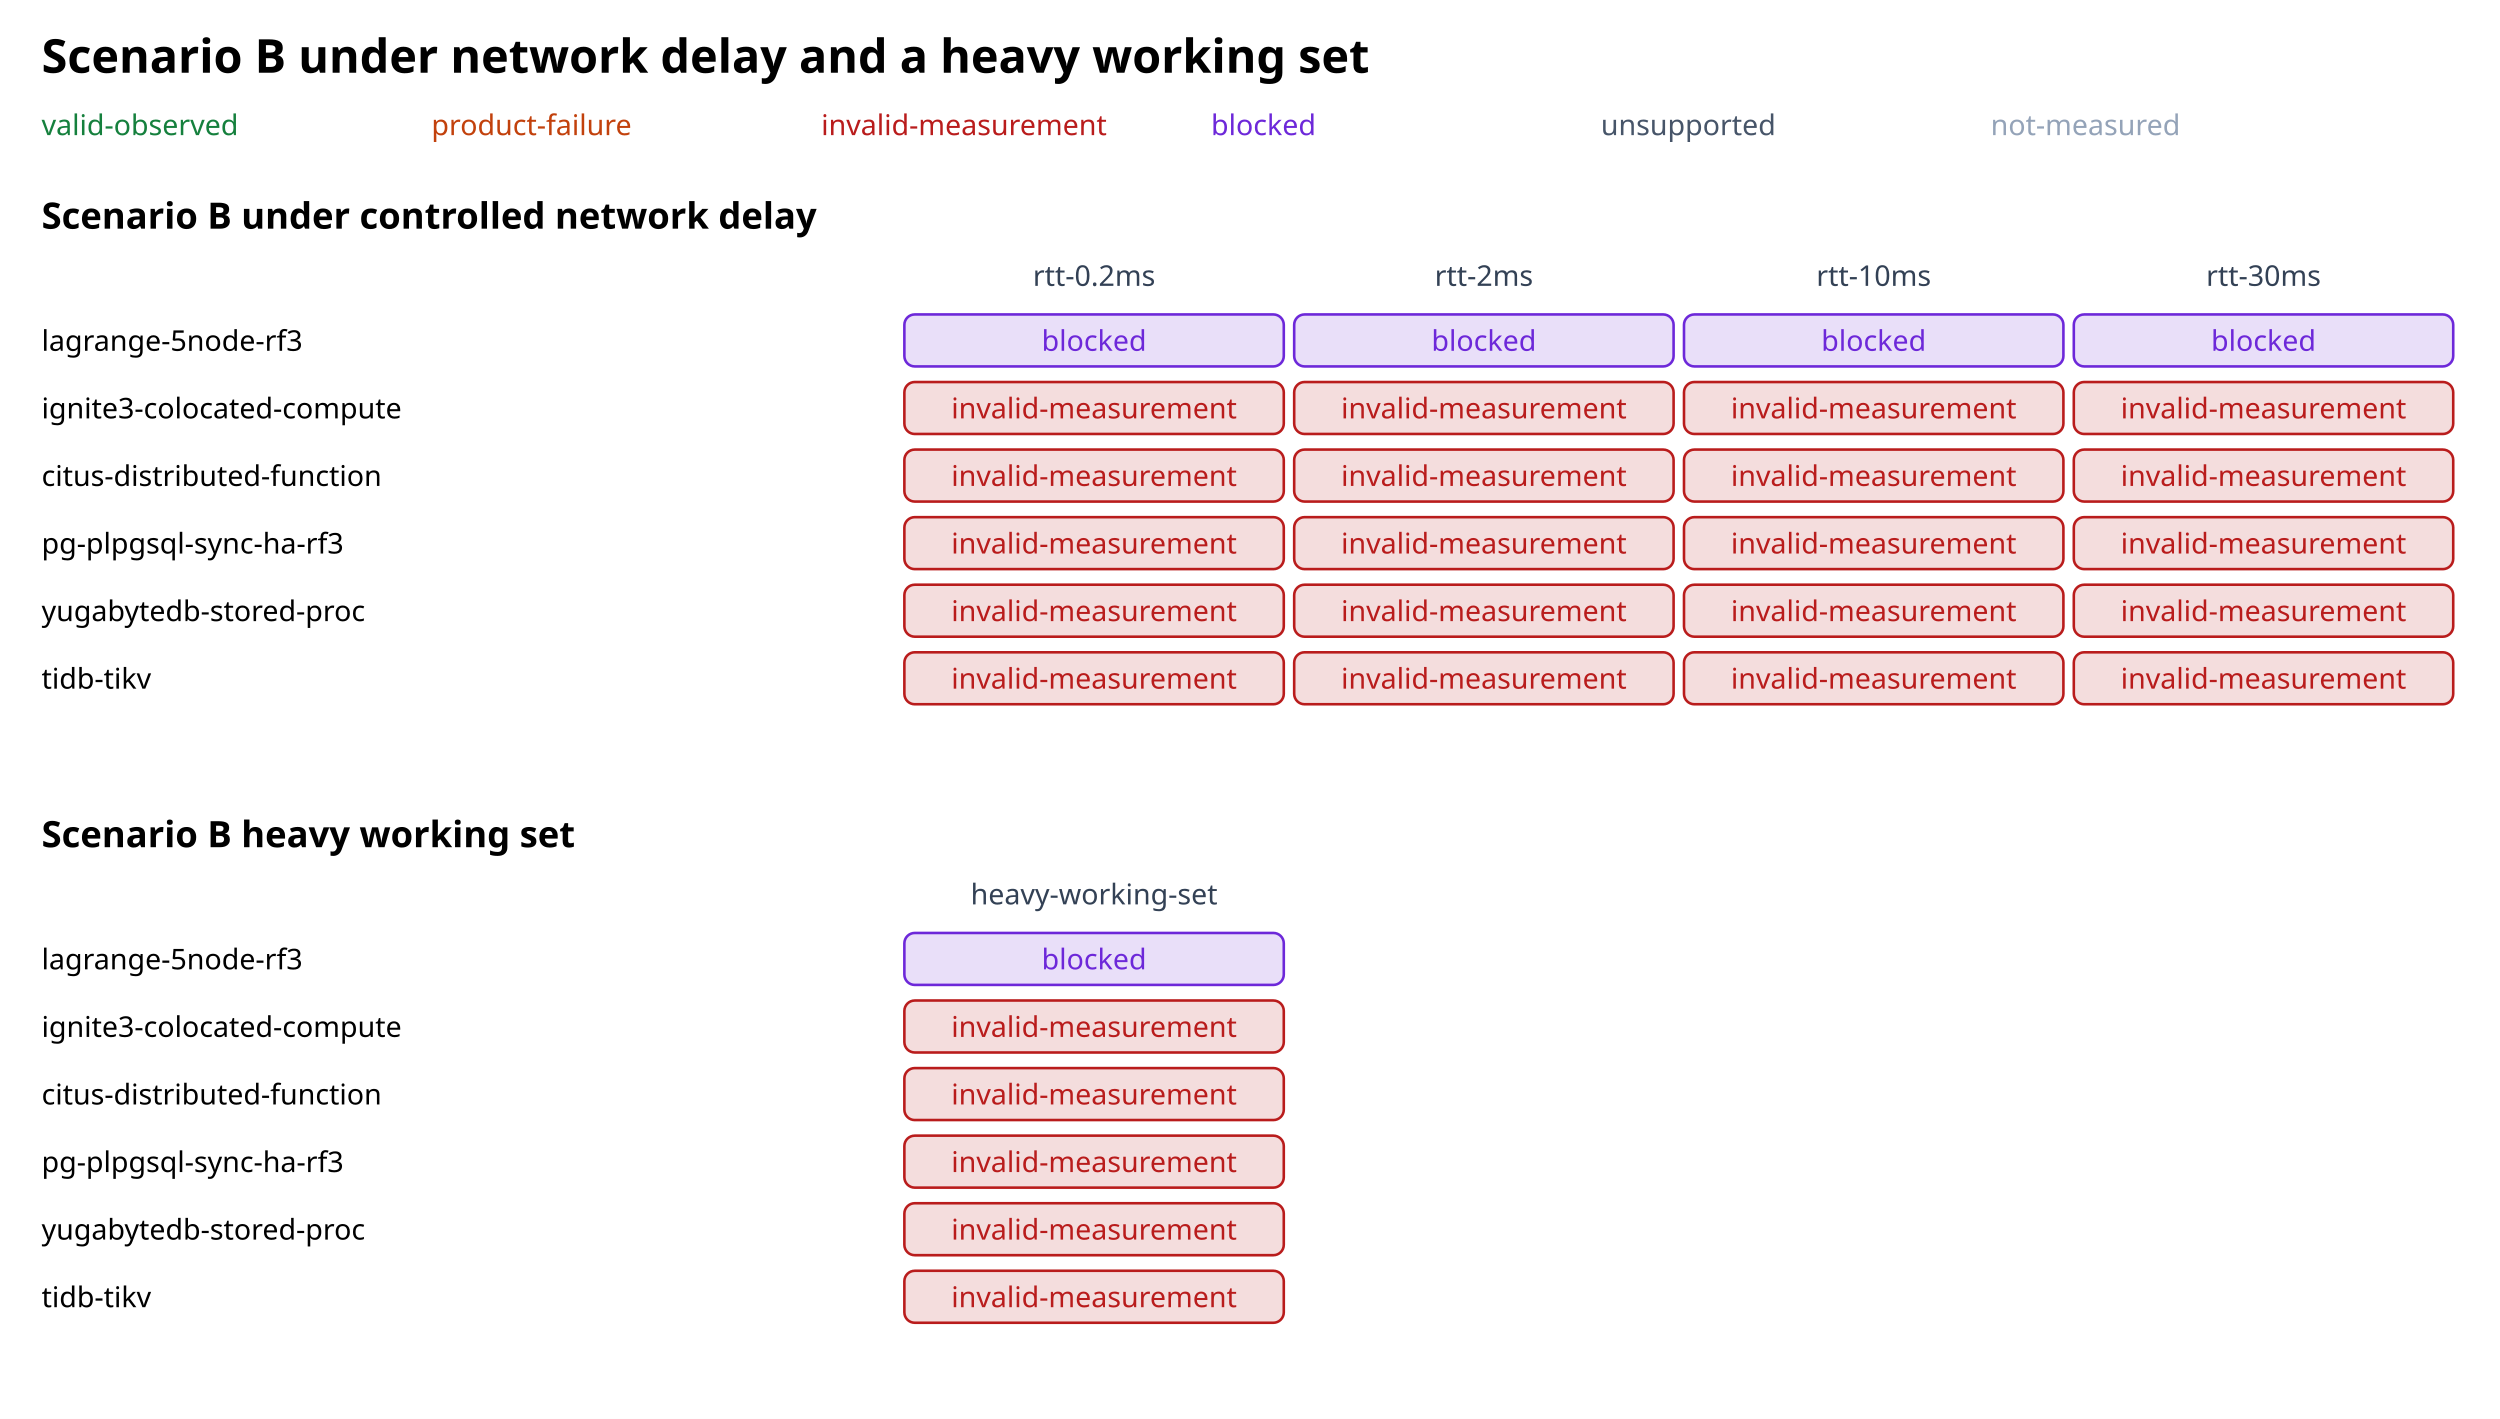
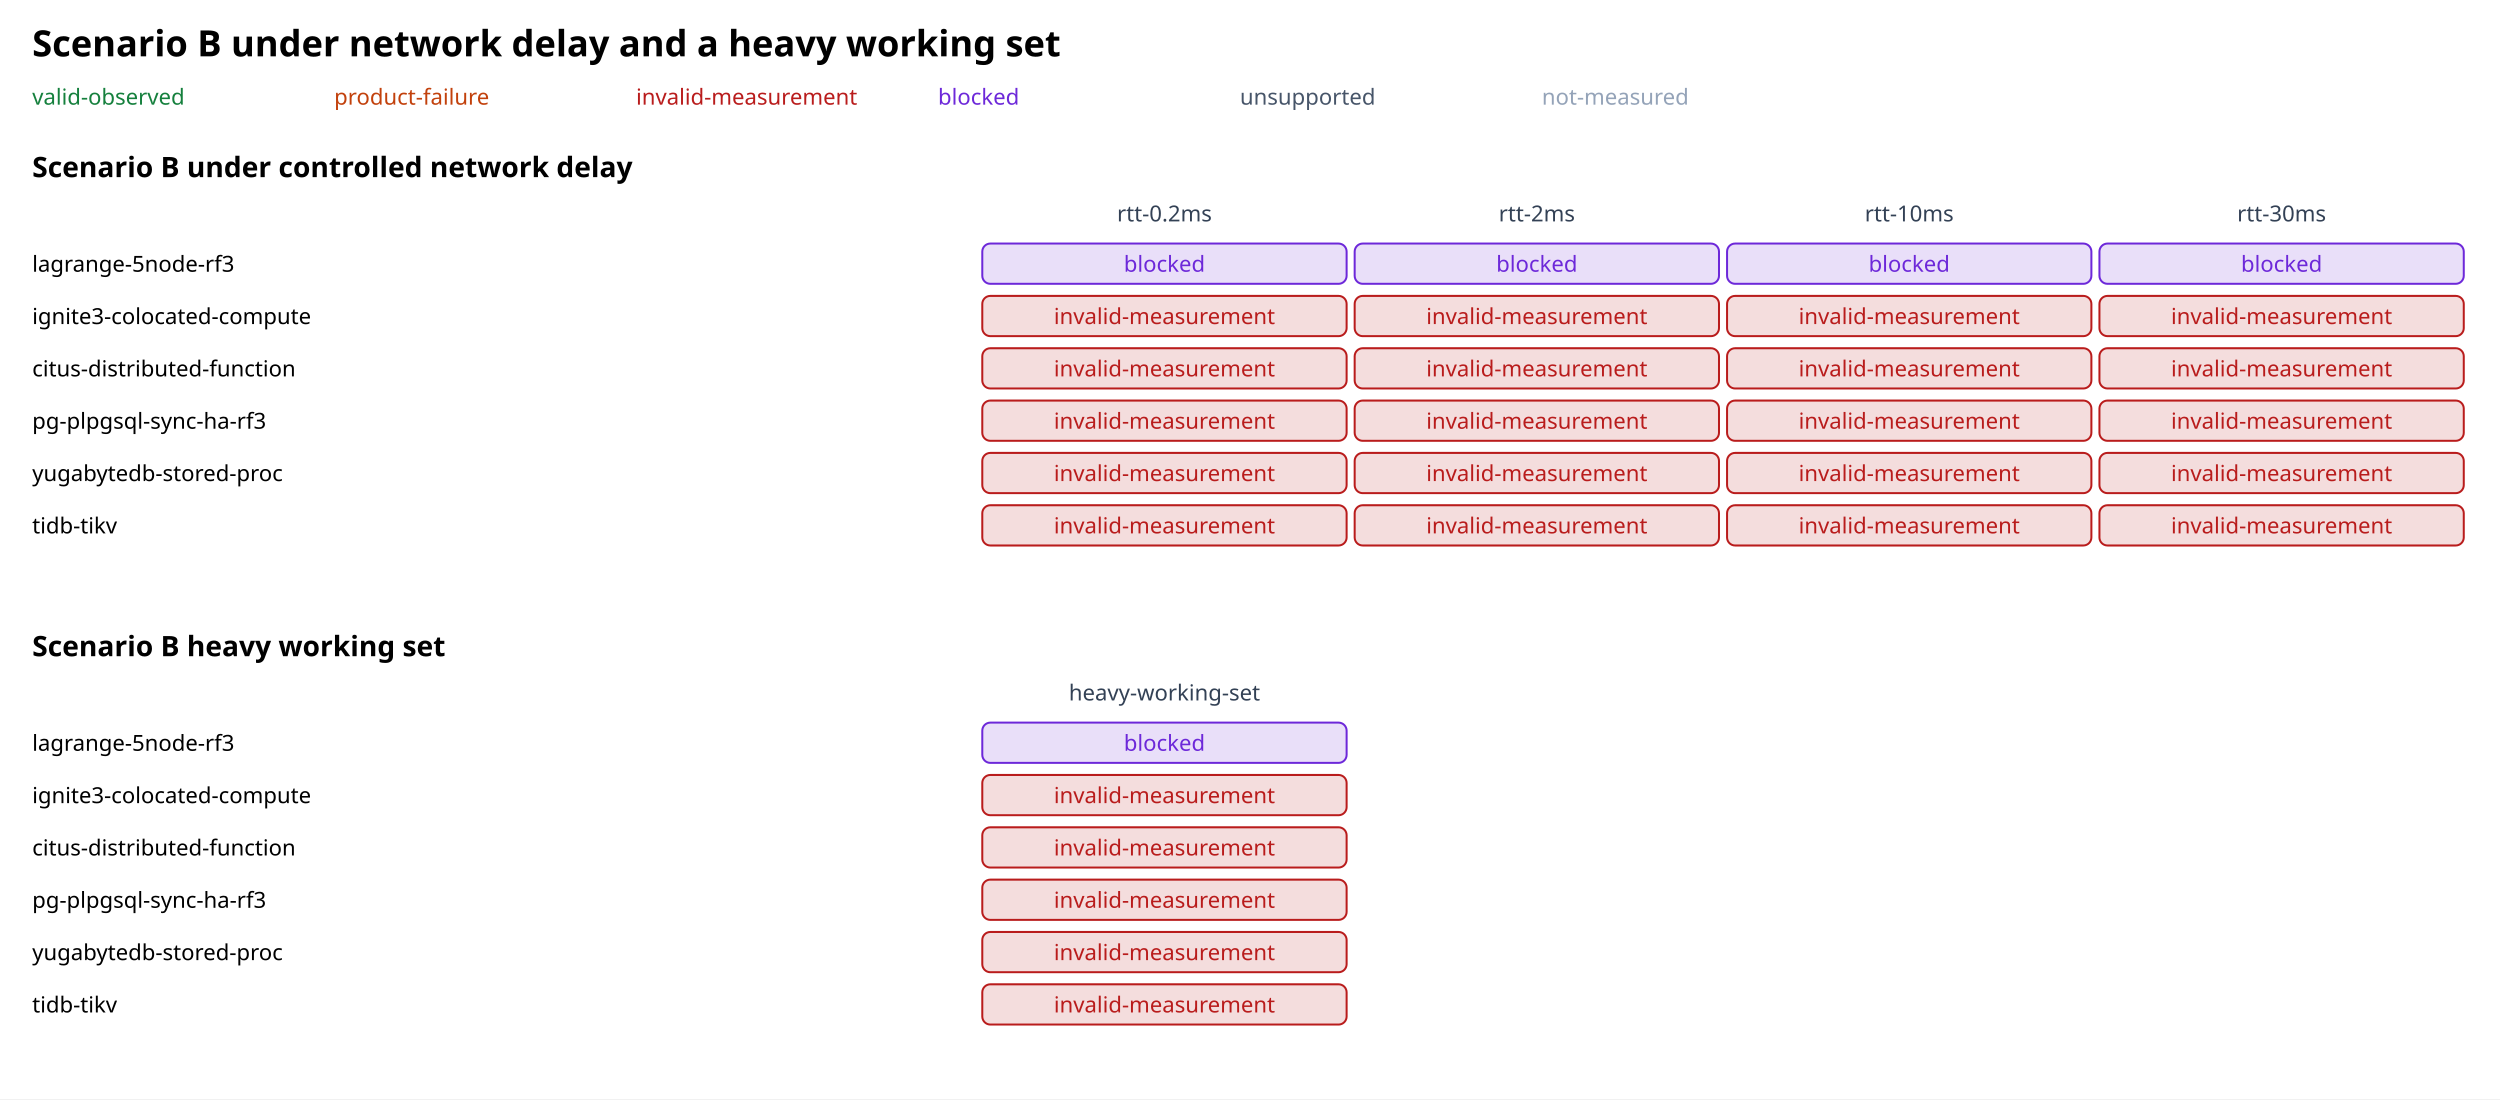
- <svg xmlns="http://www.w3.org/2000/svg" width="962" height="546" viewBox="0 0 962 546" font-family="sans-serif">
+ <svg xmlns="http://www.w3.org/2000/svg" width="1242" height="546" viewBox="0 0 1242 546" font-family="sans-serif">
  <rect width="100%" height="100%" fill="#ffffff" />
  <text x="16" y="28" font-size="18" font-weight="700">Scenario B under network delay and a heavy working set</text>
  <text x="16" y="52" font-size="11" fill="#15803d">valid-observed</text>
  <text x="166" y="52" font-size="11" fill="#c2410c">product-failure</text>
  <text x="316" y="52" font-size="11" fill="#b91c1c">invalid-measurement</text>
  <text x="466" y="52" font-size="11" fill="#6d28d9">blocked</text>
  <text x="616" y="52" font-size="11" fill="#475569">unsupported</text>
  <text x="766" y="52" font-size="11" fill="#94a3b8">not-measured</text>
  <text x="16" y="88" font-size="14" font-weight="600">Scenario B under controlled network delay</text>
-   <text x="421" y="110" text-anchor="middle" font-size="11" fill="#334155">rtt-0.2ms</text>
-   <text x="571" y="110" text-anchor="middle" font-size="11" fill="#334155">rtt-2ms</text>
-   <text x="721" y="110" text-anchor="middle" font-size="11" fill="#334155">rtt-10ms</text>
-   <text x="871" y="110" text-anchor="middle" font-size="11" fill="#334155">rtt-30ms</text>
+   <text x="578.5" y="110" text-anchor="middle" font-size="11" fill="#334155">rtt-0.2ms</text>
+   <text x="763.5" y="110" text-anchor="middle" font-size="11" fill="#334155">rtt-2ms</text>
+   <text x="948.5" y="110" text-anchor="middle" font-size="11" fill="#334155">rtt-10ms</text>
+   <text x="1133.5" y="110" text-anchor="middle" font-size="11" fill="#334155">rtt-30ms</text>
  <text x="16" y="135" font-size="11">lagrange-5node-rf3</text>
  <g>
-     <rect x="348" y="121" width="146" height="20" rx="4" fill="#6d28d9" fill-opacity="0.15" stroke="#6d28d9" />
-     <text x="421" y="135" text-anchor="middle" font-size="11" fill="#6d28d9">blocked</text>
+     <rect x="488" y="121" width="181" height="20" rx="4" fill="#6d28d9" fill-opacity="0.15" stroke="#6d28d9" />
+     <text x="578.5" y="135" text-anchor="middle" font-size="11" fill="#6d28d9">blocked</text>
  </g>
  <g>
-     <rect x="498" y="121" width="146" height="20" rx="4" fill="#6d28d9" fill-opacity="0.15" stroke="#6d28d9" />
-     <text x="571" y="135" text-anchor="middle" font-size="11" fill="#6d28d9">blocked</text>
+     <rect x="673" y="121" width="181" height="20" rx="4" fill="#6d28d9" fill-opacity="0.15" stroke="#6d28d9" />
+     <text x="763.5" y="135" text-anchor="middle" font-size="11" fill="#6d28d9">blocked</text>
  </g>
  <g>
-     <rect x="648" y="121" width="146" height="20" rx="4" fill="#6d28d9" fill-opacity="0.15" stroke="#6d28d9" />
-     <text x="721" y="135" text-anchor="middle" font-size="11" fill="#6d28d9">blocked</text>
+     <rect x="858" y="121" width="181" height="20" rx="4" fill="#6d28d9" fill-opacity="0.15" stroke="#6d28d9" />
+     <text x="948.5" y="135" text-anchor="middle" font-size="11" fill="#6d28d9">blocked</text>
  </g>
  <g>
-     <rect x="798" y="121" width="146" height="20" rx="4" fill="#6d28d9" fill-opacity="0.15" stroke="#6d28d9" />
-     <text x="871" y="135" text-anchor="middle" font-size="11" fill="#6d28d9">blocked</text>
+     <rect x="1043" y="121" width="181" height="20" rx="4" fill="#6d28d9" fill-opacity="0.15" stroke="#6d28d9" />
+     <text x="1133.5" y="135" text-anchor="middle" font-size="11" fill="#6d28d9">blocked</text>
  </g>
  <text x="16" y="161" font-size="11">ignite3-colocated-compute</text>
  <g>
-     <rect x="348" y="147" width="146" height="20" rx="4" fill="#b91c1c" fill-opacity="0.15" stroke="#b91c1c" />
-     <text x="421" y="161" text-anchor="middle" font-size="11" fill="#b91c1c">invalid-measurement</text>
+     <rect x="488" y="147" width="181" height="20" rx="4" fill="#b91c1c" fill-opacity="0.15" stroke="#b91c1c" />
+     <text x="578.5" y="161" text-anchor="middle" font-size="11" fill="#b91c1c">invalid-measurement</text>
  </g>
  <g>
-     <rect x="498" y="147" width="146" height="20" rx="4" fill="#b91c1c" fill-opacity="0.15" stroke="#b91c1c" />
-     <text x="571" y="161" text-anchor="middle" font-size="11" fill="#b91c1c">invalid-measurement</text>
+     <rect x="673" y="147" width="181" height="20" rx="4" fill="#b91c1c" fill-opacity="0.15" stroke="#b91c1c" />
+     <text x="763.5" y="161" text-anchor="middle" font-size="11" fill="#b91c1c">invalid-measurement</text>
  </g>
  <g>
-     <rect x="648" y="147" width="146" height="20" rx="4" fill="#b91c1c" fill-opacity="0.15" stroke="#b91c1c" />
-     <text x="721" y="161" text-anchor="middle" font-size="11" fill="#b91c1c">invalid-measurement</text>
+     <rect x="858" y="147" width="181" height="20" rx="4" fill="#b91c1c" fill-opacity="0.15" stroke="#b91c1c" />
+     <text x="948.5" y="161" text-anchor="middle" font-size="11" fill="#b91c1c">invalid-measurement</text>
  </g>
  <g>
-     <rect x="798" y="147" width="146" height="20" rx="4" fill="#b91c1c" fill-opacity="0.15" stroke="#b91c1c" />
-     <text x="871" y="161" text-anchor="middle" font-size="11" fill="#b91c1c">invalid-measurement</text>
+     <rect x="1043" y="147" width="181" height="20" rx="4" fill="#b91c1c" fill-opacity="0.15" stroke="#b91c1c" />
+     <text x="1133.5" y="161" text-anchor="middle" font-size="11" fill="#b91c1c">invalid-measurement</text>
  </g>
  <text x="16" y="187" font-size="11">citus-distributed-function</text>
  <g>
-     <rect x="348" y="173" width="146" height="20" rx="4" fill="#b91c1c" fill-opacity="0.15" stroke="#b91c1c" />
-     <text x="421" y="187" text-anchor="middle" font-size="11" fill="#b91c1c">invalid-measurement</text>
+     <rect x="488" y="173" width="181" height="20" rx="4" fill="#b91c1c" fill-opacity="0.15" stroke="#b91c1c" />
+     <text x="578.5" y="187" text-anchor="middle" font-size="11" fill="#b91c1c">invalid-measurement</text>
  </g>
  <g>
-     <rect x="498" y="173" width="146" height="20" rx="4" fill="#b91c1c" fill-opacity="0.15" stroke="#b91c1c" />
-     <text x="571" y="187" text-anchor="middle" font-size="11" fill="#b91c1c">invalid-measurement</text>
+     <rect x="673" y="173" width="181" height="20" rx="4" fill="#b91c1c" fill-opacity="0.15" stroke="#b91c1c" />
+     <text x="763.5" y="187" text-anchor="middle" font-size="11" fill="#b91c1c">invalid-measurement</text>
  </g>
  <g>
-     <rect x="648" y="173" width="146" height="20" rx="4" fill="#b91c1c" fill-opacity="0.15" stroke="#b91c1c" />
-     <text x="721" y="187" text-anchor="middle" font-size="11" fill="#b91c1c">invalid-measurement</text>
+     <rect x="858" y="173" width="181" height="20" rx="4" fill="#b91c1c" fill-opacity="0.15" stroke="#b91c1c" />
+     <text x="948.5" y="187" text-anchor="middle" font-size="11" fill="#b91c1c">invalid-measurement</text>
  </g>
  <g>
-     <rect x="798" y="173" width="146" height="20" rx="4" fill="#b91c1c" fill-opacity="0.15" stroke="#b91c1c" />
-     <text x="871" y="187" text-anchor="middle" font-size="11" fill="#b91c1c">invalid-measurement</text>
+     <rect x="1043" y="173" width="181" height="20" rx="4" fill="#b91c1c" fill-opacity="0.15" stroke="#b91c1c" />
+     <text x="1133.5" y="187" text-anchor="middle" font-size="11" fill="#b91c1c">invalid-measurement</text>
  </g>
  <text x="16" y="213" font-size="11">pg-plpgsql-sync-ha-rf3</text>
  <g>
-     <rect x="348" y="199" width="146" height="20" rx="4" fill="#b91c1c" fill-opacity="0.15" stroke="#b91c1c" />
-     <text x="421" y="213" text-anchor="middle" font-size="11" fill="#b91c1c">invalid-measurement</text>
+     <rect x="488" y="199" width="181" height="20" rx="4" fill="#b91c1c" fill-opacity="0.15" stroke="#b91c1c" />
+     <text x="578.5" y="213" text-anchor="middle" font-size="11" fill="#b91c1c">invalid-measurement</text>
  </g>
  <g>
-     <rect x="498" y="199" width="146" height="20" rx="4" fill="#b91c1c" fill-opacity="0.15" stroke="#b91c1c" />
-     <text x="571" y="213" text-anchor="middle" font-size="11" fill="#b91c1c">invalid-measurement</text>
+     <rect x="673" y="199" width="181" height="20" rx="4" fill="#b91c1c" fill-opacity="0.15" stroke="#b91c1c" />
+     <text x="763.5" y="213" text-anchor="middle" font-size="11" fill="#b91c1c">invalid-measurement</text>
  </g>
  <g>
-     <rect x="648" y="199" width="146" height="20" rx="4" fill="#b91c1c" fill-opacity="0.15" stroke="#b91c1c" />
-     <text x="721" y="213" text-anchor="middle" font-size="11" fill="#b91c1c">invalid-measurement</text>
+     <rect x="858" y="199" width="181" height="20" rx="4" fill="#b91c1c" fill-opacity="0.15" stroke="#b91c1c" />
+     <text x="948.5" y="213" text-anchor="middle" font-size="11" fill="#b91c1c">invalid-measurement</text>
  </g>
  <g>
-     <rect x="798" y="199" width="146" height="20" rx="4" fill="#b91c1c" fill-opacity="0.15" stroke="#b91c1c" />
-     <text x="871" y="213" text-anchor="middle" font-size="11" fill="#b91c1c">invalid-measurement</text>
+     <rect x="1043" y="199" width="181" height="20" rx="4" fill="#b91c1c" fill-opacity="0.15" stroke="#b91c1c" />
+     <text x="1133.5" y="213" text-anchor="middle" font-size="11" fill="#b91c1c">invalid-measurement</text>
  </g>
  <text x="16" y="239" font-size="11">yugabytedb-stored-proc</text>
  <g>
-     <rect x="348" y="225" width="146" height="20" rx="4" fill="#b91c1c" fill-opacity="0.15" stroke="#b91c1c" />
-     <text x="421" y="239" text-anchor="middle" font-size="11" fill="#b91c1c">invalid-measurement</text>
+     <rect x="488" y="225" width="181" height="20" rx="4" fill="#b91c1c" fill-opacity="0.15" stroke="#b91c1c" />
+     <text x="578.5" y="239" text-anchor="middle" font-size="11" fill="#b91c1c">invalid-measurement</text>
  </g>
  <g>
-     <rect x="498" y="225" width="146" height="20" rx="4" fill="#b91c1c" fill-opacity="0.15" stroke="#b91c1c" />
-     <text x="571" y="239" text-anchor="middle" font-size="11" fill="#b91c1c">invalid-measurement</text>
+     <rect x="673" y="225" width="181" height="20" rx="4" fill="#b91c1c" fill-opacity="0.15" stroke="#b91c1c" />
+     <text x="763.5" y="239" text-anchor="middle" font-size="11" fill="#b91c1c">invalid-measurement</text>
  </g>
  <g>
-     <rect x="648" y="225" width="146" height="20" rx="4" fill="#b91c1c" fill-opacity="0.15" stroke="#b91c1c" />
-     <text x="721" y="239" text-anchor="middle" font-size="11" fill="#b91c1c">invalid-measurement</text>
+     <rect x="858" y="225" width="181" height="20" rx="4" fill="#b91c1c" fill-opacity="0.15" stroke="#b91c1c" />
+     <text x="948.5" y="239" text-anchor="middle" font-size="11" fill="#b91c1c">invalid-measurement</text>
  </g>
  <g>
-     <rect x="798" y="225" width="146" height="20" rx="4" fill="#b91c1c" fill-opacity="0.15" stroke="#b91c1c" />
-     <text x="871" y="239" text-anchor="middle" font-size="11" fill="#b91c1c">invalid-measurement</text>
+     <rect x="1043" y="225" width="181" height="20" rx="4" fill="#b91c1c" fill-opacity="0.15" stroke="#b91c1c" />
+     <text x="1133.5" y="239" text-anchor="middle" font-size="11" fill="#b91c1c">invalid-measurement</text>
  </g>
  <text x="16" y="265" font-size="11">tidb-tikv</text>
  <g>
-     <rect x="348" y="251" width="146" height="20" rx="4" fill="#b91c1c" fill-opacity="0.15" stroke="#b91c1c" />
-     <text x="421" y="265" text-anchor="middle" font-size="11" fill="#b91c1c">invalid-measurement</text>
+     <rect x="488" y="251" width="181" height="20" rx="4" fill="#b91c1c" fill-opacity="0.15" stroke="#b91c1c" />
+     <text x="578.5" y="265" text-anchor="middle" font-size="11" fill="#b91c1c">invalid-measurement</text>
  </g>
  <g>
-     <rect x="498" y="251" width="146" height="20" rx="4" fill="#b91c1c" fill-opacity="0.15" stroke="#b91c1c" />
-     <text x="571" y="265" text-anchor="middle" font-size="11" fill="#b91c1c">invalid-measurement</text>
+     <rect x="673" y="251" width="181" height="20" rx="4" fill="#b91c1c" fill-opacity="0.15" stroke="#b91c1c" />
+     <text x="763.5" y="265" text-anchor="middle" font-size="11" fill="#b91c1c">invalid-measurement</text>
  </g>
  <g>
-     <rect x="648" y="251" width="146" height="20" rx="4" fill="#b91c1c" fill-opacity="0.15" stroke="#b91c1c" />
-     <text x="721" y="265" text-anchor="middle" font-size="11" fill="#b91c1c">invalid-measurement</text>
+     <rect x="858" y="251" width="181" height="20" rx="4" fill="#b91c1c" fill-opacity="0.15" stroke="#b91c1c" />
+     <text x="948.5" y="265" text-anchor="middle" font-size="11" fill="#b91c1c">invalid-measurement</text>
  </g>
  <g>
-     <rect x="798" y="251" width="146" height="20" rx="4" fill="#b91c1c" fill-opacity="0.15" stroke="#b91c1c" />
-     <text x="871" y="265" text-anchor="middle" font-size="11" fill="#b91c1c">invalid-measurement</text>
+     <rect x="1043" y="251" width="181" height="20" rx="4" fill="#b91c1c" fill-opacity="0.15" stroke="#b91c1c" />
+     <text x="1133.5" y="265" text-anchor="middle" font-size="11" fill="#b91c1c">invalid-measurement</text>
  </g>
  <text x="16" y="326" font-size="14" font-weight="600">Scenario B heavy working set</text>
-   <text x="421" y="348" text-anchor="middle" font-size="11" fill="#334155">heavy-working-set</text>
+   <text x="578.5" y="348" text-anchor="middle" font-size="11" fill="#334155">heavy-working-set</text>
  <text x="16" y="373" font-size="11">lagrange-5node-rf3</text>
  <g>
-     <rect x="348" y="359" width="146" height="20" rx="4" fill="#6d28d9" fill-opacity="0.15" stroke="#6d28d9" />
-     <text x="421" y="373" text-anchor="middle" font-size="11" fill="#6d28d9">blocked</text>
+     <rect x="488" y="359" width="181" height="20" rx="4" fill="#6d28d9" fill-opacity="0.15" stroke="#6d28d9" />
+     <text x="578.5" y="373" text-anchor="middle" font-size="11" fill="#6d28d9">blocked</text>
  </g>
  <text x="16" y="399" font-size="11">ignite3-colocated-compute</text>
  <g>
-     <rect x="348" y="385" width="146" height="20" rx="4" fill="#b91c1c" fill-opacity="0.15" stroke="#b91c1c" />
-     <text x="421" y="399" text-anchor="middle" font-size="11" fill="#b91c1c">invalid-measurement</text>
+     <rect x="488" y="385" width="181" height="20" rx="4" fill="#b91c1c" fill-opacity="0.15" stroke="#b91c1c" />
+     <text x="578.5" y="399" text-anchor="middle" font-size="11" fill="#b91c1c">invalid-measurement</text>
  </g>
  <text x="16" y="425" font-size="11">citus-distributed-function</text>
  <g>
-     <rect x="348" y="411" width="146" height="20" rx="4" fill="#b91c1c" fill-opacity="0.15" stroke="#b91c1c" />
-     <text x="421" y="425" text-anchor="middle" font-size="11" fill="#b91c1c">invalid-measurement</text>
+     <rect x="488" y="411" width="181" height="20" rx="4" fill="#b91c1c" fill-opacity="0.15" stroke="#b91c1c" />
+     <text x="578.5" y="425" text-anchor="middle" font-size="11" fill="#b91c1c">invalid-measurement</text>
  </g>
  <text x="16" y="451" font-size="11">pg-plpgsql-sync-ha-rf3</text>
  <g>
-     <rect x="348" y="437" width="146" height="20" rx="4" fill="#b91c1c" fill-opacity="0.15" stroke="#b91c1c" />
-     <text x="421" y="451" text-anchor="middle" font-size="11" fill="#b91c1c">invalid-measurement</text>
+     <rect x="488" y="437" width="181" height="20" rx="4" fill="#b91c1c" fill-opacity="0.15" stroke="#b91c1c" />
+     <text x="578.5" y="451" text-anchor="middle" font-size="11" fill="#b91c1c">invalid-measurement</text>
  </g>
  <text x="16" y="477" font-size="11">yugabytedb-stored-proc</text>
  <g>
-     <rect x="348" y="463" width="146" height="20" rx="4" fill="#b91c1c" fill-opacity="0.15" stroke="#b91c1c" />
-     <text x="421" y="477" text-anchor="middle" font-size="11" fill="#b91c1c">invalid-measurement</text>
+     <rect x="488" y="463" width="181" height="20" rx="4" fill="#b91c1c" fill-opacity="0.15" stroke="#b91c1c" />
+     <text x="578.5" y="477" text-anchor="middle" font-size="11" fill="#b91c1c">invalid-measurement</text>
  </g>
  <text x="16" y="503" font-size="11">tidb-tikv</text>
  <g>
-     <rect x="348" y="489" width="146" height="20" rx="4" fill="#b91c1c" fill-opacity="0.15" stroke="#b91c1c" />
-     <text x="421" y="503" text-anchor="middle" font-size="11" fill="#b91c1c">invalid-measurement</text>
+     <rect x="488" y="489" width="181" height="20" rx="4" fill="#b91c1c" fill-opacity="0.15" stroke="#b91c1c" />
+     <text x="578.5" y="503" text-anchor="middle" font-size="11" fill="#b91c1c">invalid-measurement</text>
  </g>
</svg>
